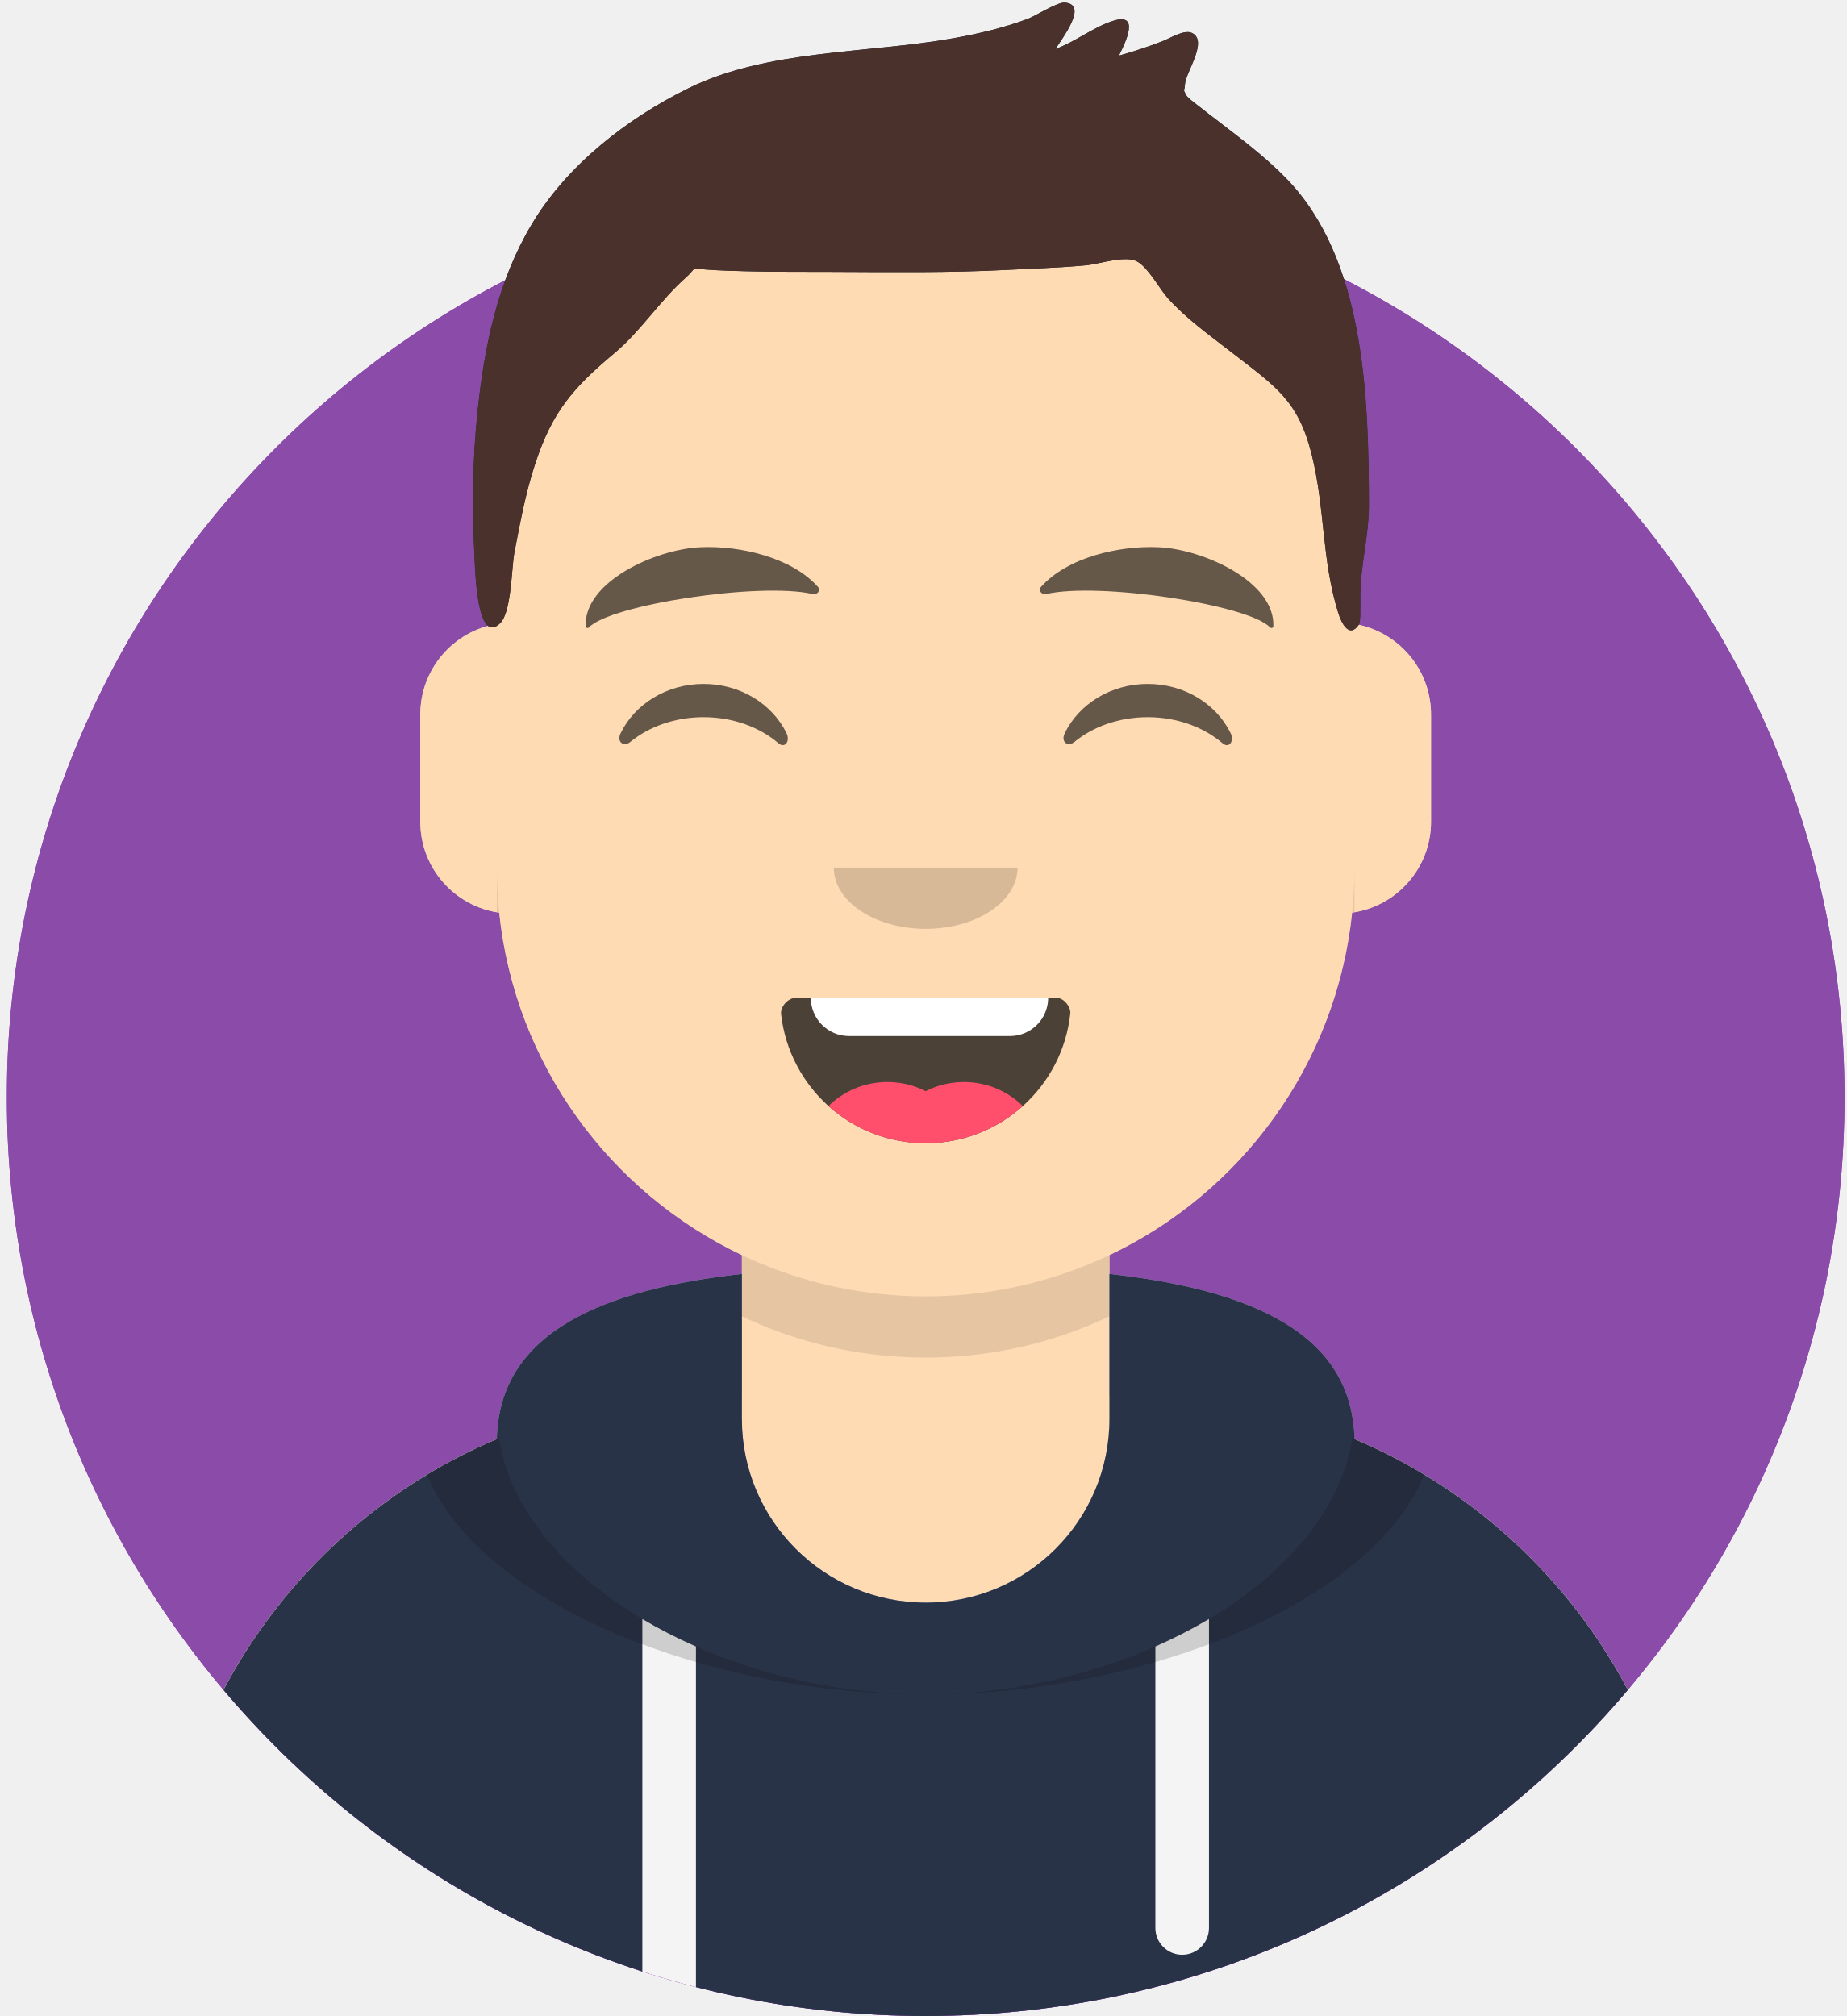
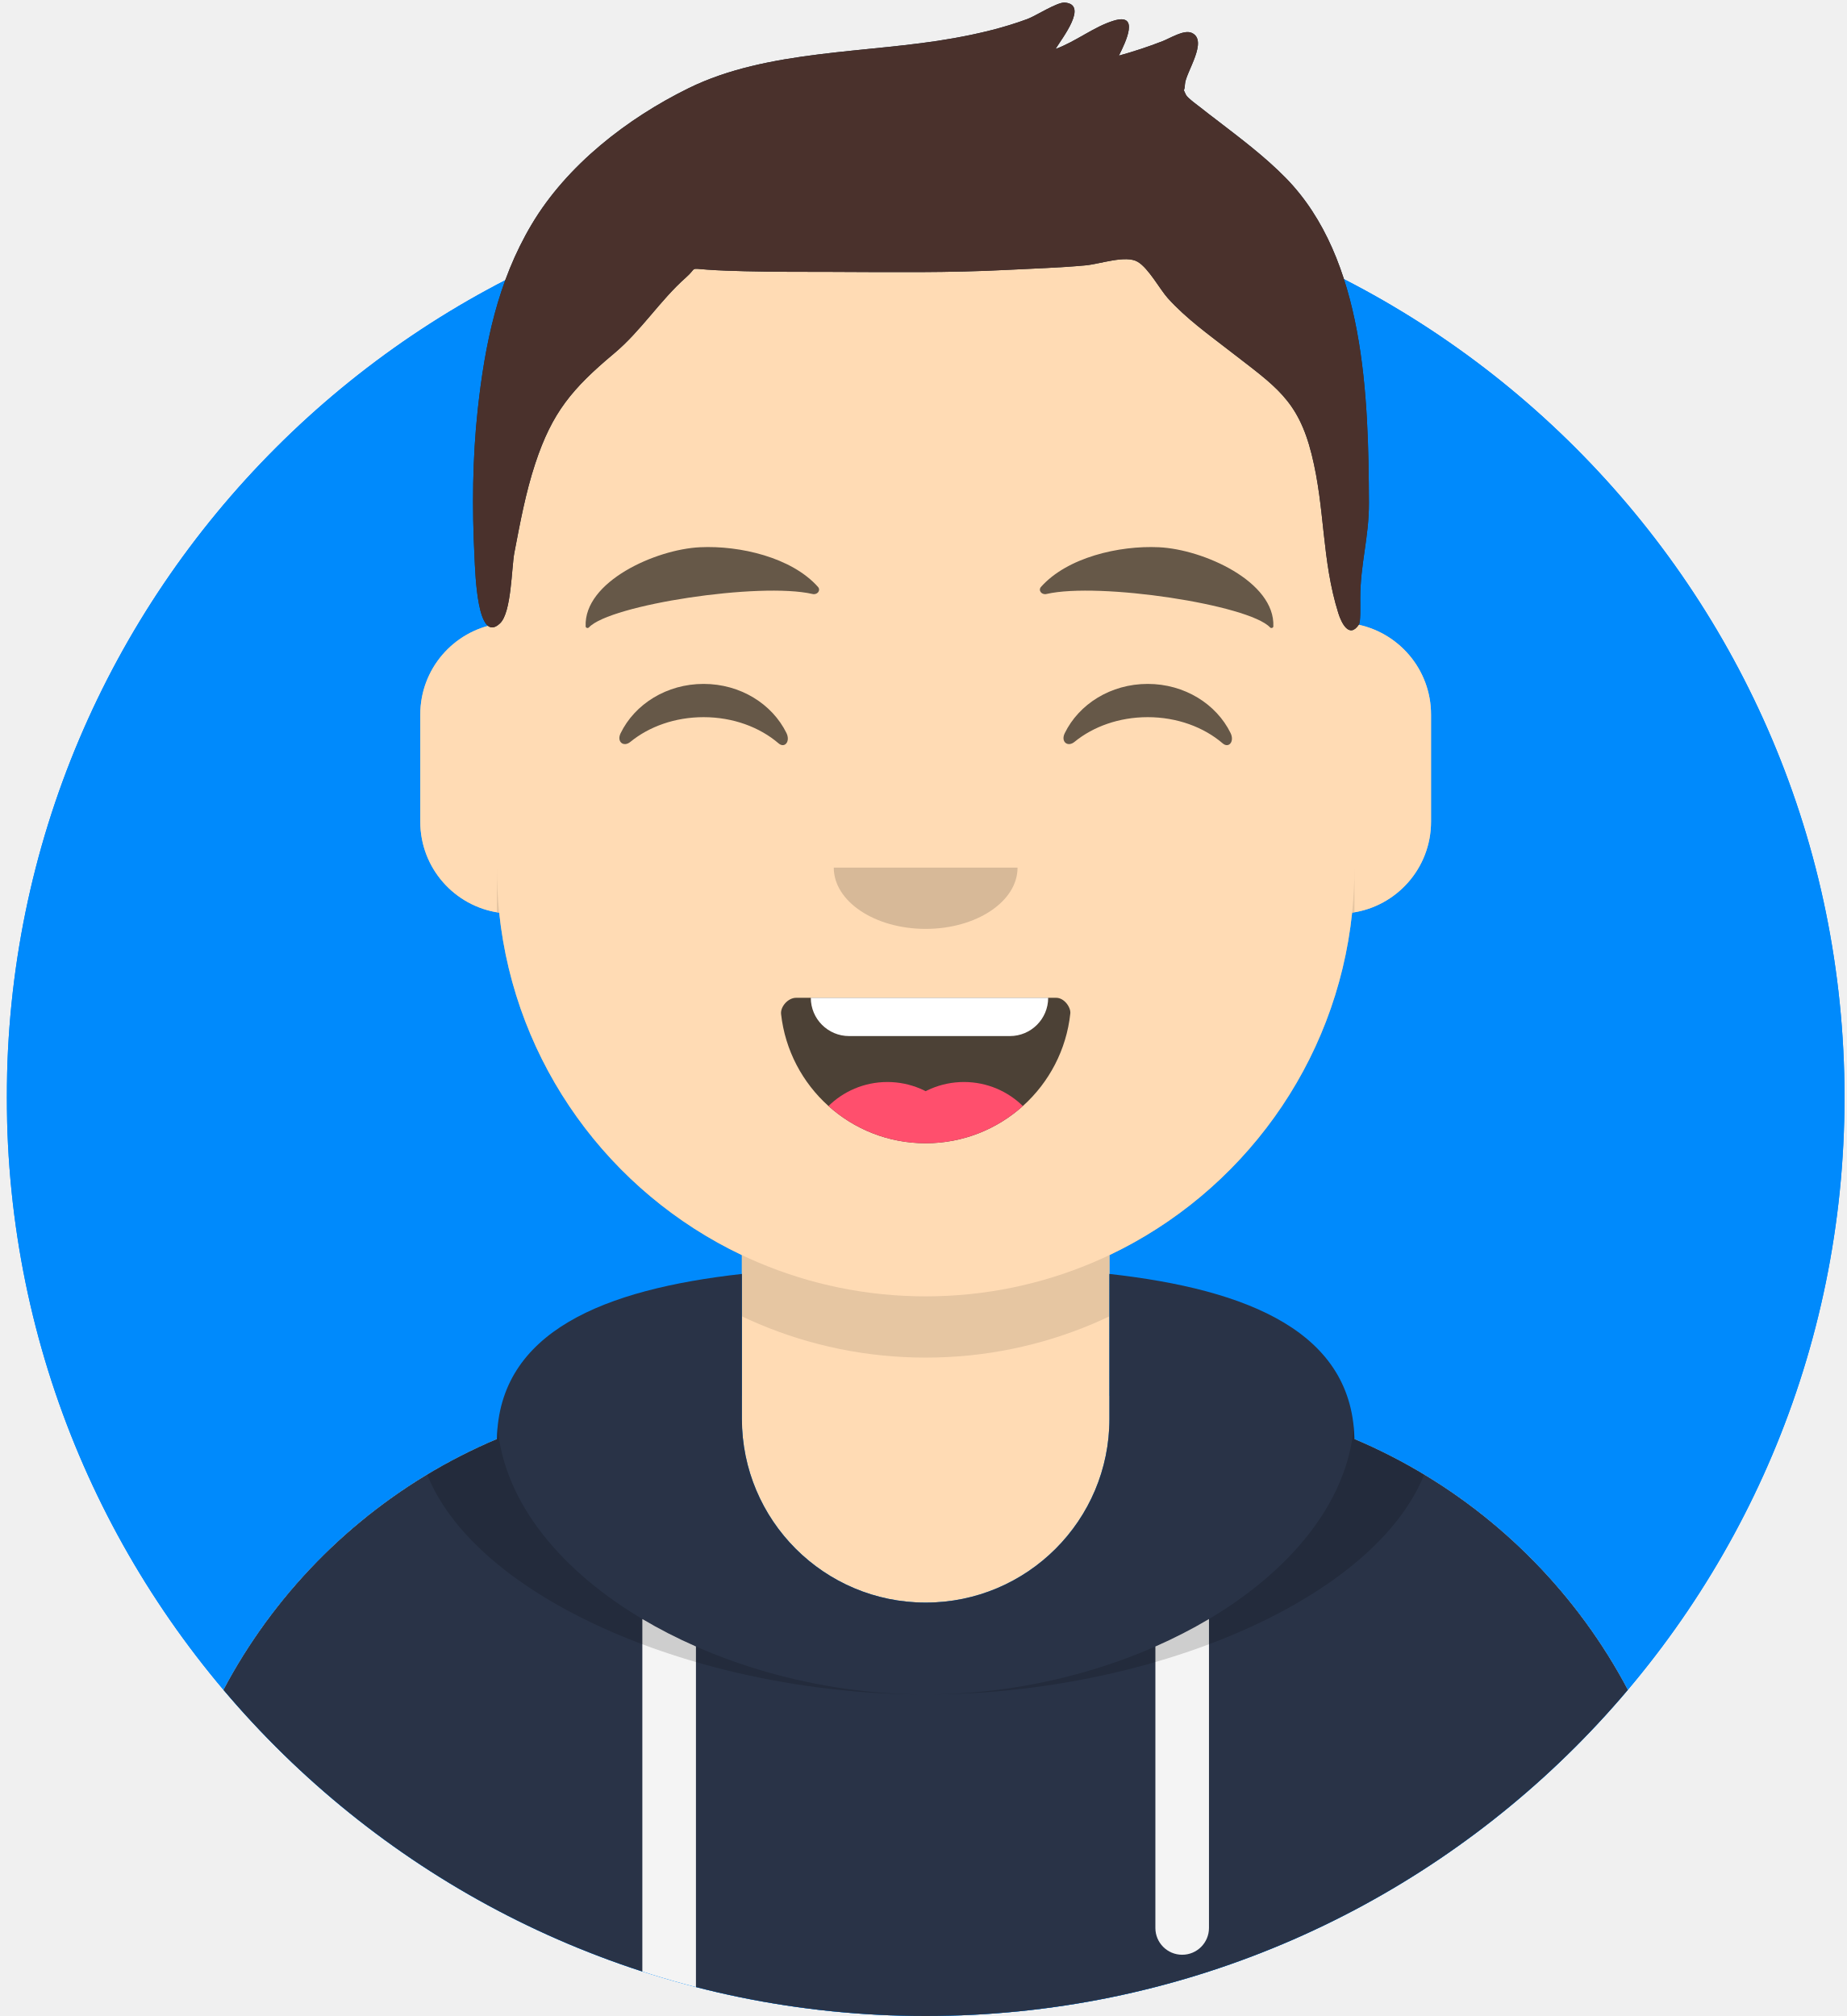
<svg xmlns="http://www.w3.org/2000/svg" xmlns:xlink="http://www.w3.org/1999/xlink" width="217px" height="237px" viewBox="0 0 217 237" version="1.1">
  <defs>
    <circle id="path-1" cx="108" cy="108" r="108" />
    <path d="M-3.19744231e-14,144 L-3.19744231e-14,-1.42108547e-14 L237.6,-1.42108547e-14 L237.6,144 L226.8,144 C226.8,203.647 178.447,252 118.8,252 C59.153,252 10.8,203.647 10.8,144 L10.8,144 L-3.19744231e-14,144 Z" id="path-3" />
    <path d="M90,0 C117.835,-5.11323436e-15 140.4,22.565 140.4,50.4 L140.401,55.949 C145.508,56.807 149.4,61.249 149.4,66.6 L149.4,79.2 C149.4,84.647 145.367,89.152 140.125,89.893 C138.265,107.718 127.114,122.78 111.601,130.149 L111.6,146.7 L115.2,146.7 C150.988,146.7 180,175.712 180,211.5 L180,219.6 L0,219.6 L0,211.5 C-4.38277231e-15,175.712 29.012,146.7 64.8,146.7 L68.4,146.7 L68.4,130.15 C52.886,122.78 41.735,107.718 39.875,89.893 C34.633,89.152 30.6,84.647 30.6,79.2 L30.6,66.6 C30.6,61.249 34.492,56.806 39.6,55.949 L39.6,50.4 C39.6,22.565 62.165,5.11323436e-15 90,0 Z" id="path-5" />
    <path d="M140.401,11.764 C156.691,13.587 169.2,18.597 169.2,31.569 L169.194,31.18 C192.467,41.01 208.8,64.047 208.8,90.9 L208.8,99 L28.8,99 L28.8,90.9 C28.8,64.047 45.133,41.01 68.406,31.18 C68.653,18.496 81.073,13.568 97.2,11.764 L97.2,28.8 C97.2,40.729 106.871,50.4 118.8,50.4 C130.729,50.4 140.4,40.729 140.4,28.8 L140.4,28.8 Z" id="path-7" />
    <path d="M31.606,13.615 C32.558,22.158 39.803,28.8 48.6,28.8 C57.424,28.8 64.687,22.117 65.603,13.536 C65.676,12.845 64.905,11.7 63.938,11.7 C50.534,11.7 40.264,11.7 33.378,11.7 C32.406,11.7 31.511,12.761 31.606,13.615 Z" id="path-9" />
    <rect id="path-11" x="0" y="0" width="237.6" height="252" />
    <path d="M118.135,20.928 C115.651,18.39 112.767,16.236 109.962,14.076 C109.343,13.6 108.715,13.135 108.109,12.641 C107.972,12.528 106.563,11.519 106.394,11.148 C105.988,10.254 106.224,10.95 106.28,9.884 C106.35,8.535 109.1,4.727 107.048,3.854 C106.146,3.47 104.536,4.492 103.67,4.83 C101.977,5.49 100.263,6.054 98.512,6.54 C99.351,4.869 100.95,1.524 97.944,2.419 C95.603,3.116 93.421,4.91 91.068,5.753 C91.847,4.477 94.96,0.523 92.147,0.302 C91.271,0.233 88.724,1.875 87.782,2.226 C84.959,3.275 82.075,3.953 79.111,4.487 C69.033,6.304 57.248,5.786 47.923,10.374 C40.735,13.911 33.636,19.4 29.484,26.389 C25.481,33.125 23.984,40.498 23.146,48.217 C22.532,53.882 22.482,59.738 22.769,65.424 C22.863,67.287 23.073,75.874 25.779,73.273 C27.127,71.978 27.117,66.745 27.457,64.974 C28.133,61.451 28.783,57.911 29.91,54.5 C31.895,48.49 34.238,45.687 39.184,41.547 C42.359,38.89 44.588,35.3 47.625,32.62 C48.99,31.416 47.949,31.542 50.143,31.7 C51.616,31.806 53.097,31.846 54.574,31.885 C57.99,31.974 61.412,31.951 64.829,31.963 C71.711,31.988 78.561,32.085 85.437,31.725 C88.492,31.565 91.556,31.478 94.603,31.195 C96.306,31.038 99.326,29.947 100.728,30.78 C102.01,31.543 103.342,34.034 104.263,35.054 C106.438,37.464 109.032,39.305 111.576,41.282 C116.881,45.403 119.559,46.98 121.17,53.421 C122.775,59.838 122.325,65.791 124.312,72.106 C124.662,73.217 125.586,75.13 126.726,73.415 C126.937,73.096 126.883,71.345 126.883,70.337 C126.883,66.27 127.913,63.218 127.9,59.123 C127.849,46.674 127.447,30.442 118.135,20.928 Z" id="path-13" />
  </defs>
  <g id="Website" stroke="none" stroke-width="1" fill="none" fill-rule="evenodd">
    <g id="mf-avatar" transform="translate(-10, -15)">
      <g id="Circle" transform="translate(10.8, 36)">
        <mask id="mask-2" fill="white">
          <use xlink:href="#path-1" />
        </mask>
-         <use id="Circle-Background" fill="#972dc2" xlink:href="#path-1" />
-         <g id="🖍-Circle-Color" mask="url(#mask-2)" fill="#8a4ca8">
+         <use id="Circle-Background" fill="#008AFC" xlink:href="#path-1" />
+         <g id="🖍-Circle-Color" mask="url(#mask-2)" fill="#008AFC">
          <rect id="🖍Color" x="0" y="0" width="216.445" height="216" />
        </g>
      </g>
      <mask id="mask-4" fill="white">
        <use xlink:href="#path-3" />
      </mask>
      <g id="Mask" />
      <g id="Avataaar" mask="url(#mask-4)">
        <g id="Body" transform="translate(28.8, 32.4)">
          <mask id="mask-6" fill="white">
            <use xlink:href="#path-5" />
          </mask>
          <use fill="#D0C6AC" xlink:href="#path-5" />
-           <g id="Skin/👶🏻-05-Pale" mask="url(#mask-6)" fill="#FFDBB4">
+           <g id="Skin/👶🏻-06-Pale" mask="url(#mask-6)" fill="#FFDBB4">
            <g transform="translate(-28.8, 0)" id="Color">
              <rect x="0" y="0" width="238.384" height="220.355" />
            </g>
          </g>
          <path d="M39.6,84.6 C39.6,112.435 62.165,135 90,135 C117.835,135 140.4,112.435 140.4,84.6 L140.4,84.6 L140.4,91.8 C140.4,119.635 117.835,142.2 90,142.2 C62.165,142.2 39.6,119.635 39.6,91.8 Z" id="Neck-Shadow" fill-opacity="0.1" fill="#000000" mask="url(#mask-6)" />
        </g>
        <g id="Clothing/Hoodie" transform="translate(0, 153)">
          <mask id="mask-8" fill="white">
            <use xlink:href="#path-7" />
          </mask>
-           <use id="Hoodie" fill="#B7C1DB" fill-rule="evenodd" xlink:href="#path-7" />
+           <use id="Hoodie" fill="#008AFC" fill-rule="evenodd" xlink:href="#path-7" />
          <g id="Color/Palette/Slate" mask="url(#mask-8)" fill="#293347" fill-rule="evenodd">
            <rect id="🖍Color" x="0" y="0" width="238.491" height="99" />
          </g>
          <path d="M91.8,55.565 L91.8,99 L85.5,99 L85.499,52.335 C87.483,53.514 89.592,54.594 91.8,55.565 Z M152.101,52.334 L152.1,88.65 C152.1,90.39 150.69,91.8 148.95,91.8 C147.21,91.8 145.8,90.39 145.8,88.65 L145.801,55.565 C148.009,54.594 150.118,53.513 152.101,52.334 Z" id="Straps" fill="#F4F4F4" fill-rule="evenodd" mask="url(#mask-8)" />
          <path d="M155.733,11.451 C169.28,14.013 178.65,19.118 178.65,29.077 C178.65,46.818 148.916,61.2 118.8,61.2 C88.684,61.2 58.95,46.818 58.95,29.077 C58.95,19.118 68.32,14.013 81.867,11.451 C73.689,14.466 68.4,19.534 68.4,27.969 C68.4,46.322 93.439,61.2 118.8,61.2 C144.161,61.2 169.2,46.322 169.2,27.969 C169.2,19.71 164.13,14.679 156.241,11.642 Z" id="Shadow" fill-opacity="0.16" fill="#000000" fill-rule="evenodd" mask="url(#mask-8)" />
        </g>
        <g id="Face" transform="translate(68.4, 73.8)">
          <g id="Mouth/Smile" transform="translate(1.8, 46.8)">
            <mask id="mask-10" fill="white">
              <use xlink:href="#path-9" />
            </mask>
            <use id="Mouth" fill-opacity="0.7" fill="#000000" fill-rule="evenodd" xlink:href="#path-9" />
            <path d="M39.6,1.8 L58.5,1.8 C60.985,1.8 63,3.815 63,6.3 L63,11.7 C63,14.185 60.985,16.2 58.5,16.2 L39.6,16.2 C37.115,16.2 35.1,14.185 35.1,11.7 L35.1,6.3 C35.1,3.815 37.115,1.8 39.6,1.8 Z" id="Teeth" fill="#FFFFFF" fill-rule="evenodd" mask="url(#mask-10)" />
            <g id="Tongue" stroke-width="1" fill-rule="evenodd" mask="url(#mask-10)" fill="#FF4F6D">
              <g transform="translate(34.2, 21.6)">
                <circle cx="9.9" cy="9.9" r="9.9" />
                <circle cx="18.9" cy="9.9" r="9.9" />
              </g>
            </g>
          </g>
          <g id="Nose/Default" transform="translate(25.2, 36)" fill="#000000" fill-opacity="0.16">
            <path d="M14.4,7.2 C14.4,11.176 19.235,14.4 25.2,14.4 L25.2,14.4 C31.165,14.4 36,11.176 36,7.2" id="Nose" />
          </g>
          <g id="Eyes/Happy-😁" transform="translate(0, 7.2)" fill="#000000" fill-opacity="0.6">
            <path d="M14.544,20.203 C16.206,16.784 19.948,14.4 24.298,14.4 C28.632,14.4 32.363,16.767 34.034,20.166 C34.53,21.176 33.824,22.003 33.112,21.39 C30.906,19.494 27.773,18.309 24.298,18.309 C20.931,18.309 17.886,19.421 15.694,21.214 C14.892,21.87 14.058,21.203 14.544,20.203 Z" id="Squint" />
            <path d="M66.744,20.203 C68.406,16.784 72.148,14.4 76.498,14.4 C80.832,14.4 84.563,16.767 86.234,20.166 C86.73,21.176 86.024,22.003 85.312,21.39 C83.106,19.494 79.973,18.309 76.498,18.309 C73.131,18.309 70.086,19.421 67.894,21.214 C67.092,21.87 66.258,21.203 66.744,20.203 Z" id="Squint" />
          </g>
          <g id="Eyebrow/Natural/Default-Natural" fill="#000000" fill-opacity="0.6">
            <path d="M23.435,5.589 C18.25,6.285 10.164,10.805 10.84,16.036 C10.862,16.207 11.121,16.261 11.233,16.118 C13.471,13.248 30.774,9.033 37.075,9.913 C37.652,9.994 38.032,9.399 37.639,9.027 C34.269,5.845 28.08,4.961 23.435,5.589" id="Eyebrow" transform="translate(24.3, 10.8) rotate(5) translate(-24.3, -10.8) " />
            <path d="M76.535,5.589 C71.35,6.285 63.264,10.805 63.94,16.036 C63.962,16.207 64.221,16.261 64.333,16.118 C66.571,13.248 83.874,9.033 90.175,9.913 C90.752,9.994 91.132,9.399 90.739,9.027 C87.369,5.845 81.18,4.961 76.535,5.589" id="Eyebrow" transform="translate(77.4, 10.8) scale(-1, 1) rotate(5) translate(-77.4, -10.8) " />
          </g>
        </g>
        <g id="Top">
          <mask id="mask-12" fill="white">
            <use xlink:href="#path-11" />
          </mask>
          <g id="Mask" />
          <g mask="url(#mask-12)">
            <g transform="translate(43, 15)">
              <mask id="mask-14" fill="white">
                <use xlink:href="#path-13" />
              </mask>
-               <use id="Short-Hair" stroke="none" fill="#1F3140" fill-rule="evenodd" xlink:href="#path-13" />
+               <use id="Shark-Hair" stroke="none" fill="#1F3140" fill-rule="evenodd" xlink:href="#path-13" />
              <g id="Color/Hair/Brown-Dark" stroke="none" fill="none" mask="url(#mask-14)" fill-rule="evenodd">
                <g transform="translate(-43.1, -15)" fill="#4A312C" id="Color">
                  <rect x="0" y="0" width="239.107" height="252.406" />
                </g>
              </g>
            </g>
          </g>
        </g>
      </g>
    </g>
  </g>
</svg>
